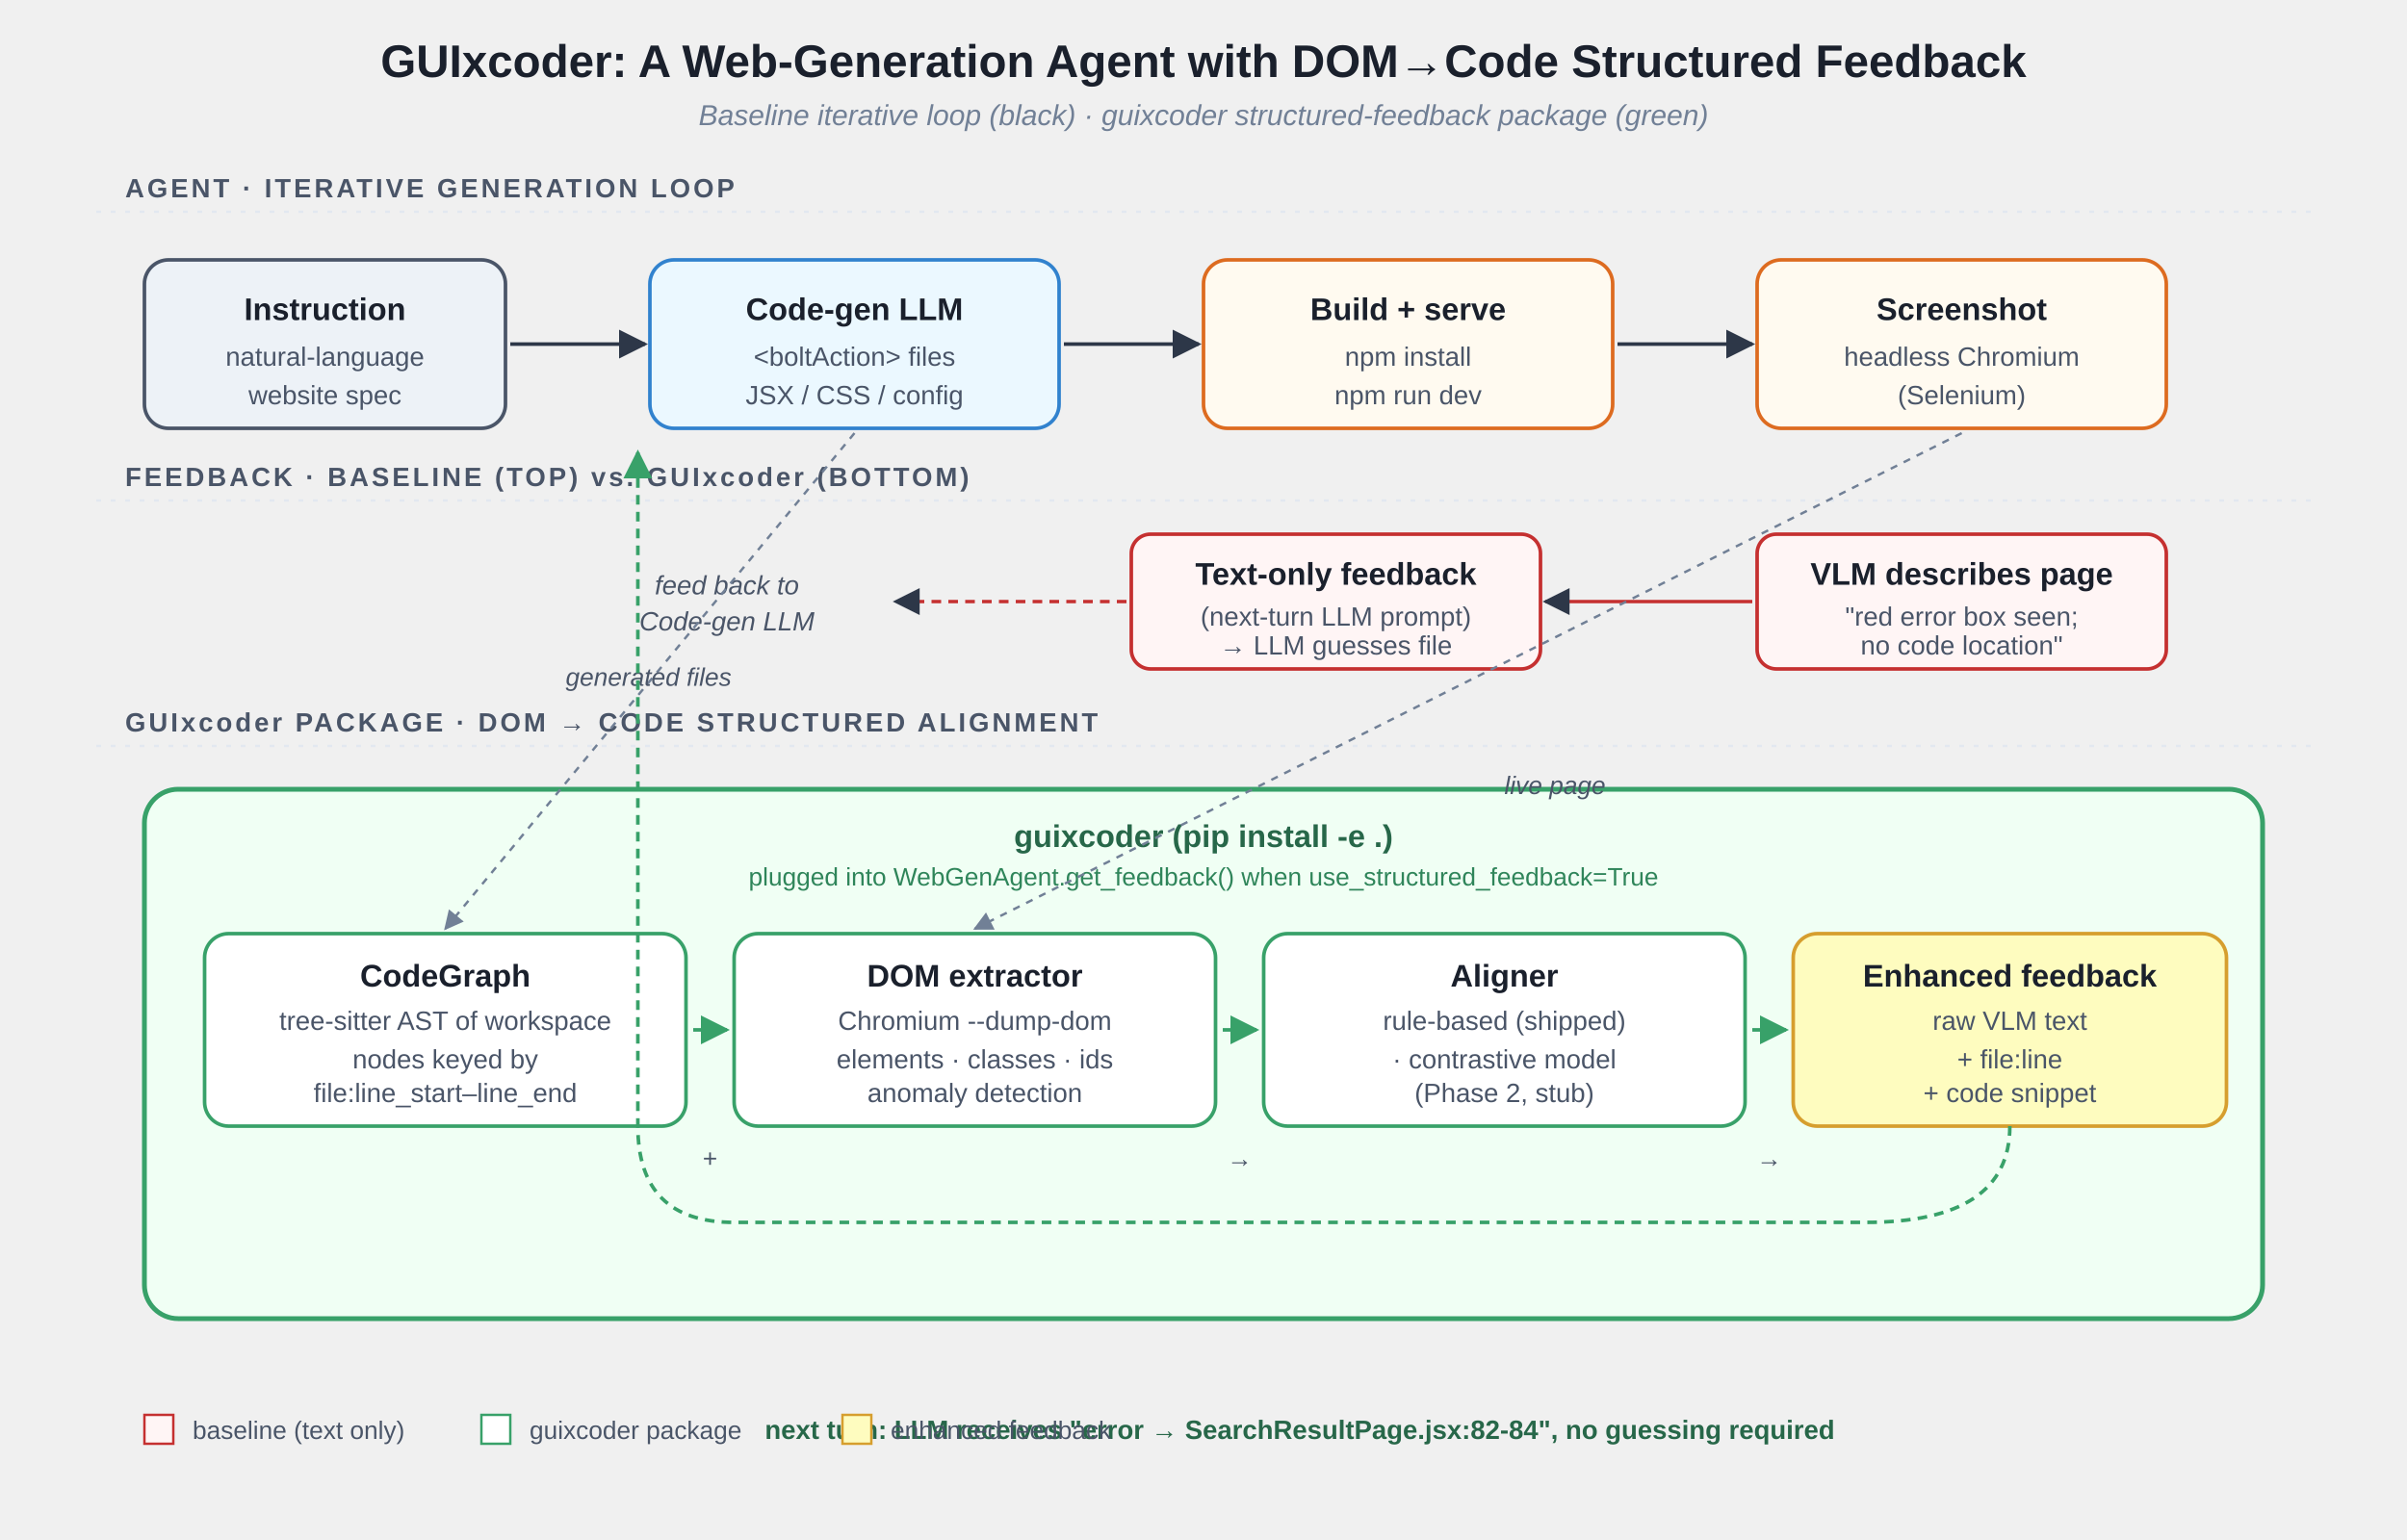
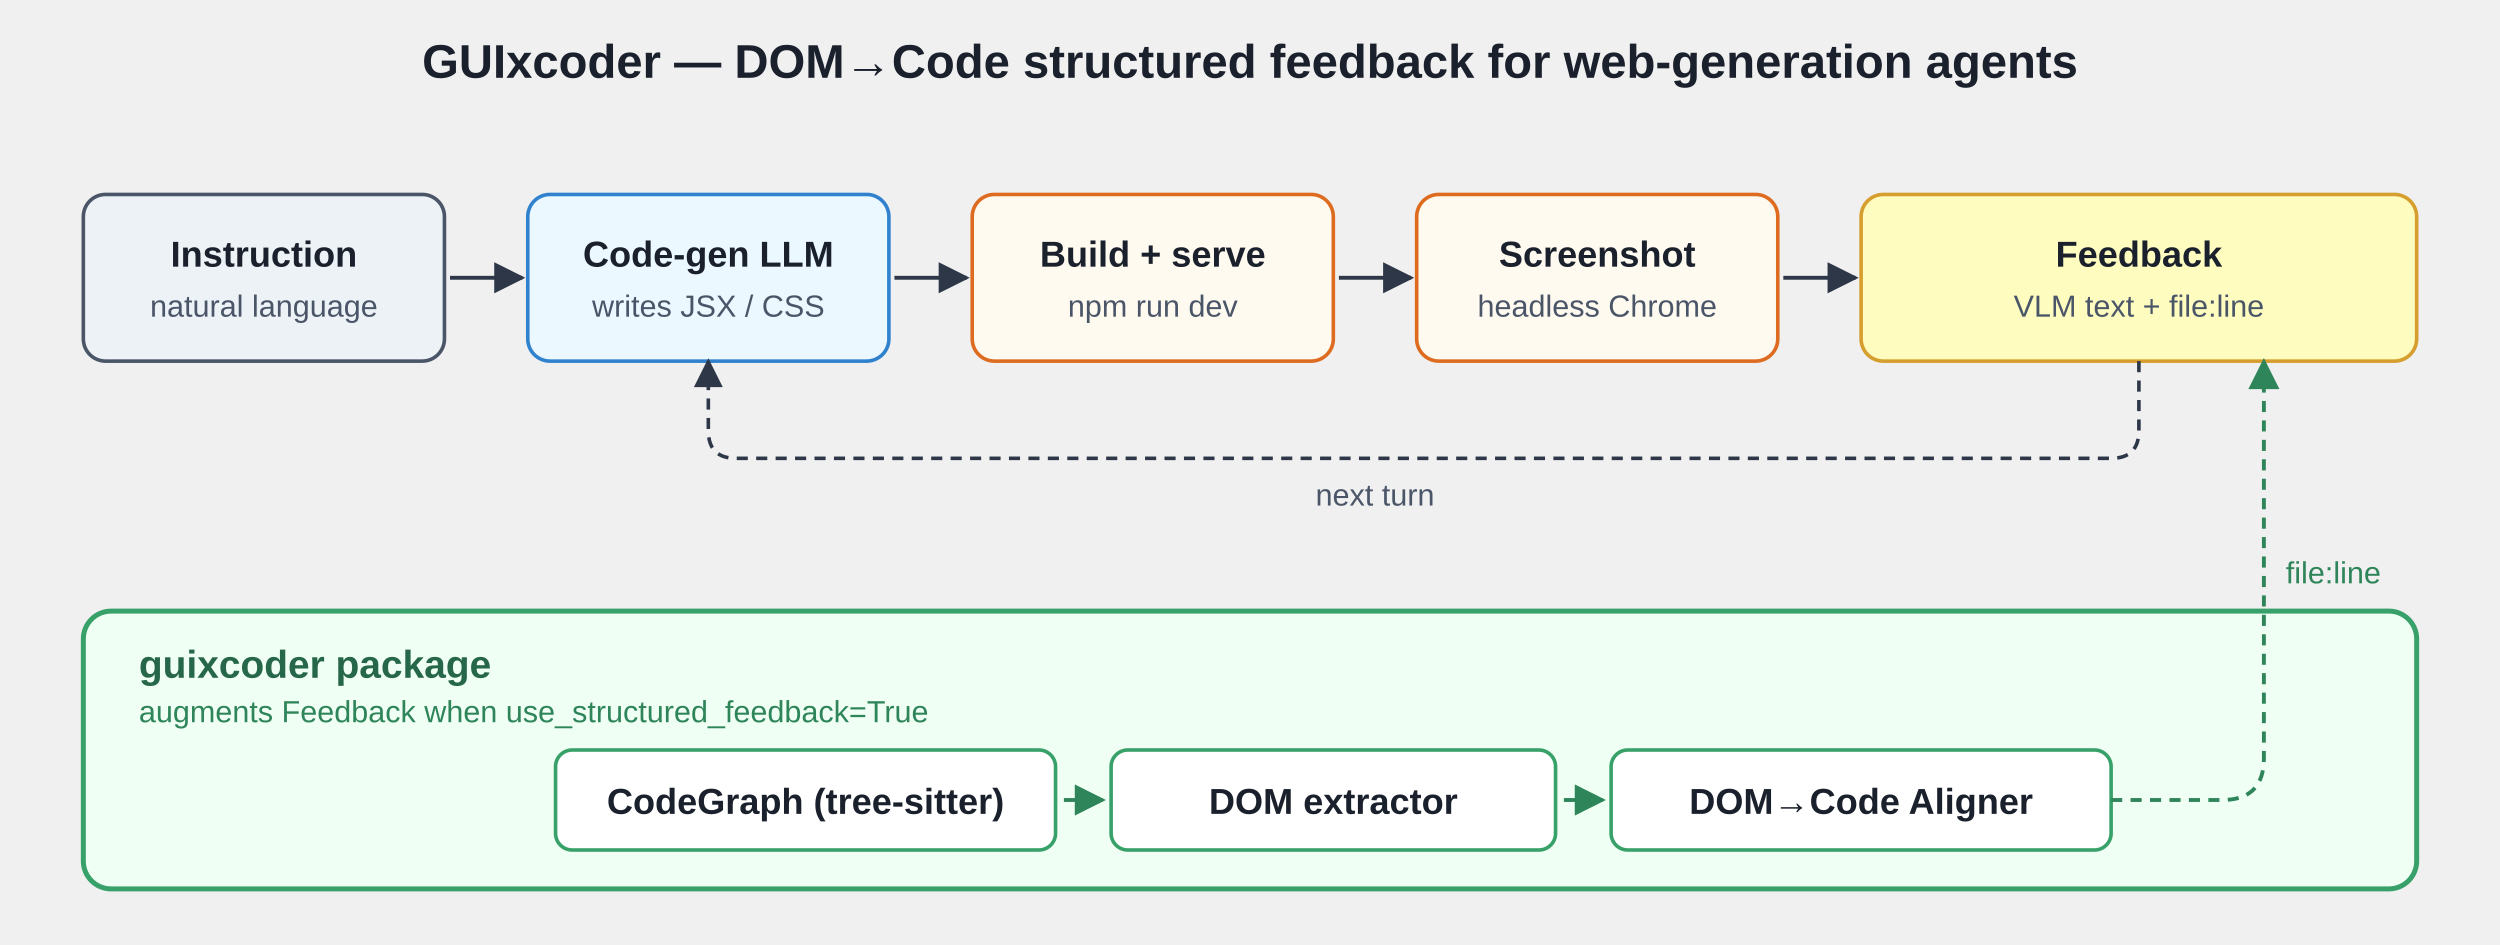
- <svg xmlns="http://www.w3.org/2000/svg" viewBox="0 0 1000 640" font-family="-apple-system, 'Segoe UI', 'Helvetica Neue', Arial, sans-serif">
+ <svg xmlns="http://www.w3.org/2000/svg" viewBox="0 0 900 340" font-family="-apple-system, 'Segoe UI', Arial, sans-serif">
  <defs>
    <marker id="arr" viewBox="0 0 10 10" refX="9" refY="5" markerWidth="8" markerHeight="8" orient="auto">
      <path d="M 0 0 L 10 5 L 0 10 z" fill="#2d3748" />
    </marker>
-     <marker id="arr-mute" viewBox="0 0 10 10" refX="9" refY="5" markerWidth="8" markerHeight="8" orient="auto">
-       <path d="M 0 0 L 10 5 L 0 10 z" fill="#718096" />
-     </marker>
-     <marker id="arr-accent" viewBox="0 0 10 10" refX="9" refY="5" markerWidth="8" markerHeight="8" orient="auto">
-       <path d="M 0 0 L 10 5 L 0 10 z" fill="#38a169" />
+     <marker id="arr-g" viewBox="0 0 10 10" refX="9" refY="5" markerWidth="8" markerHeight="8" orient="auto">
+       <path d="M 0 0 L 10 5 L 0 10 z" fill="#2f855a" />
    </marker>
    <style>
-       .title { font-size: 19px; font-weight: 700; fill: #1a202c; }
-       .subtitle { font-size: 12px; fill: #718096; font-style: italic; }
-       .lane { font-size: 11px; font-weight: 700; fill: #4a5568; letter-spacing: 1.2px; }
-       .node-title { font-size: 13px; font-weight: 700; fill: #1a202c; }
-       .node-sub { font-size: 11px; fill: #4a5568; }
-       .edge-label { font-size: 10.5px; fill: #4a5568; }
-       .pkg-title { font-size: 13px; font-weight: 700; fill: #276749; }
-       .pkg-sub { font-size: 10.5px; fill: #2f855a; }
-       .highlight { font-size: 11px; font-weight: 600; fill: #276749; }
+       .title { font-size: 17px; font-weight: 700; fill: #1a202c; }
+       .box-title { font-size: 13px; font-weight: 600; fill: #1a202c; }
+       .pkg-title { font-size: 14px; font-weight: 700; fill: #276749; }
+       .sub { font-size: 11px; fill: #4a5568; }
+       .g-sub { font-size: 11px; fill: #2f855a; }
    </style>
  </defs>
-   <text x="500" y="32" class="title" text-anchor="middle">
-     GUIxcoder: A Web-Generation Agent with DOM→Code Structured Feedback
-   </text>
-   <text x="500" y="52" class="subtitle" text-anchor="middle">
-     Baseline iterative loop (black) · guixcoder structured-feedback package (green)
-   </text>
-   <line x1="40" y1="88" x2="960" y2="88" stroke="#e2e8f0" stroke-dasharray="2 4" />
-   <text x="52" y="82" class="lane">AGENT · ITERATIVE GENERATION LOOP</text>
-   <rect x="60" y="108" width="150" height="70" rx="10" fill="#edf2f7" stroke="#4a5568" stroke-width="1.5" />
-   <text x="135" y="133" class="node-title" text-anchor="middle">Instruction</text>
-   <text x="135" y="152" class="node-sub" text-anchor="middle">natural-language</text>
-   <text x="135" y="168" class="node-sub" text-anchor="middle">website spec</text>
-   <line x1="212" y1="143" x2="268" y2="143" stroke="#2d3748" stroke-width="1.5" marker-end="url(#arr)" />
-   <rect x="270" y="108" width="170" height="70" rx="10" fill="#ebf8ff" stroke="#3182ce" stroke-width="1.5" />
-   <text x="355" y="133" class="node-title" text-anchor="middle">Code-gen LLM</text>
-   <text x="355" y="152" class="node-sub" text-anchor="middle">&lt;boltAction&gt; files</text>
-   <text x="355" y="168" class="node-sub" text-anchor="middle">JSX / CSS / config</text>
-   <line x1="442" y1="143" x2="498" y2="143" stroke="#2d3748" stroke-width="1.5" marker-end="url(#arr)" />
-   <rect x="500" y="108" width="170" height="70" rx="10" fill="#fffaf0" stroke="#dd6b20" stroke-width="1.5" />
-   <text x="585" y="133" class="node-title" text-anchor="middle">Build + serve</text>
-   <text x="585" y="152" class="node-sub" text-anchor="middle">npm install</text>
-   <text x="585" y="168" class="node-sub" text-anchor="middle">npm run dev</text>
-   <line x1="672" y1="143" x2="728" y2="143" stroke="#2d3748" stroke-width="1.5" marker-end="url(#arr)" />
-   <rect x="730" y="108" width="170" height="70" rx="10" fill="#fffaf0" stroke="#dd6b20" stroke-width="1.5" />
-   <text x="815" y="133" class="node-title" text-anchor="middle">Screenshot</text>
-   <text x="815" y="152" class="node-sub" text-anchor="middle">headless Chromium</text>
-   <text x="815" y="168" class="node-sub" text-anchor="middle">(Selenium)</text>
-   <line x1="40" y1="208" x2="960" y2="208" stroke="#e2e8f0" stroke-dasharray="2 4" />
-   <text x="52" y="202" class="lane">FEEDBACK · BASELINE (TOP) vs. GUIxcoder (BOTTOM)</text>
-   <rect x="730" y="222" width="170" height="56" rx="8" fill="#fff5f5" stroke="#c53030" stroke-width="1.5" />
-   <text x="815" y="243" class="node-title" text-anchor="middle">VLM describes page</text>
-   <text x="815" y="260" class="node-sub" text-anchor="middle">"red error box seen;</text>
-   <text x="815" y="272" class="node-sub" text-anchor="middle">no code location"</text>
-   <line x1="728" y1="250" x2="642" y2="250" stroke="#c53030" stroke-width="1.4" marker-end="url(#arr)" />
-   <rect x="470" y="222" width="170" height="56" rx="8" fill="#fff5f5" stroke="#c53030" stroke-width="1.5" stroke-dasharray="0" />
-   <text x="555" y="243" class="node-title" text-anchor="middle">Text-only feedback</text>
-   <text x="555" y="260" class="node-sub" text-anchor="middle">(next-turn LLM prompt)</text>
-   <text x="555" y="272" class="node-sub" text-anchor="middle">→ LLM guesses file</text>
-   <line x1="468" y1="250" x2="372" y2="250" stroke="#c53030" stroke-width="1.4" stroke-dasharray="4 3" marker-end="url(#arr)" />
-   <text x="302" y="247" class="node-sub" text-anchor="middle" font-style="italic">feed back to</text>
-   <text x="302" y="262" class="node-sub" text-anchor="middle" font-style="italic">Code-gen LLM</text>
-   <line x1="40" y1="310" x2="960" y2="310" stroke="#e2e8f0" stroke-dasharray="2 4" />
-   <text x="52" y="304" class="lane">GUIxcoder PACKAGE · DOM → CODE STRUCTURED ALIGNMENT</text>
-   <rect x="60" y="328" width="880" height="220" rx="14" fill="#f0fff4" stroke="#38a169" stroke-width="2" />
-   <text x="500" y="352" class="pkg-title" text-anchor="middle">guixcoder (pip install -e .)</text>
-   <text x="500" y="368" class="pkg-sub" text-anchor="middle">
-     plugged into WebGenAgent.get_feedback() when use_structured_feedback=True
-   </text>
-   <rect x="85" y="388" width="200" height="80" rx="10" fill="#ffffff" stroke="#38a169" stroke-width="1.5" />
-   <text x="185" y="410" class="node-title" text-anchor="middle">CodeGraph</text>
-   <text x="185" y="428" class="node-sub" text-anchor="middle">tree-sitter AST of workspace</text>
-   <text x="185" y="444" class="node-sub" text-anchor="middle">nodes keyed by</text>
-   <text x="185" y="458" class="node-sub" text-anchor="middle">file:line_start–line_end</text>
-   <rect x="305" y="388" width="200" height="80" rx="10" fill="#ffffff" stroke="#38a169" stroke-width="1.5" />
-   <text x="405" y="410" class="node-title" text-anchor="middle">DOM extractor</text>
-   <text x="405" y="428" class="node-sub" text-anchor="middle">Chromium --dump-dom</text>
-   <text x="405" y="444" class="node-sub" text-anchor="middle">elements · classes · ids</text>
-   <text x="405" y="458" class="node-sub" text-anchor="middle">anomaly detection</text>
-   <rect x="525" y="388" width="200" height="80" rx="10" fill="#ffffff" stroke="#38a169" stroke-width="1.5" />
-   <text x="625" y="410" class="node-title" text-anchor="middle">Aligner</text>
-   <text x="625" y="428" class="node-sub" text-anchor="middle">rule-based (shipped)</text>
-   <text x="625" y="444" class="node-sub" text-anchor="middle">· contrastive model</text>
-   <text x="625" y="458" class="node-sub" text-anchor="middle">(Phase 2, stub)</text>
-   <rect x="745" y="388" width="180" height="80" rx="10" fill="#fefcbf" stroke="#d69e2e" stroke-width="1.5" />
-   <text x="835" y="410" class="node-title" text-anchor="middle">Enhanced feedback</text>
-   <text x="835" y="428" class="node-sub" text-anchor="middle">raw VLM text</text>
-   <text x="835" y="444" class="node-sub" text-anchor="middle">+ file:line</text>
-   <text x="835" y="458" class="node-sub" text-anchor="middle">+ code snippet</text>
-   <line x1="288" y1="428" x2="302" y2="428" stroke="#38a169" stroke-width="1.5" marker-end="url(#arr-accent)" />
-   <line x1="508" y1="428" x2="522" y2="428" stroke="#38a169" stroke-width="1.5" marker-end="url(#arr-accent)" />
-   <line x1="728" y1="428" x2="742" y2="428" stroke="#38a169" stroke-width="1.5" marker-end="url(#arr-accent)" />
-   <text x="295" y="485" class="edge-label" text-anchor="middle">+</text>
-   <text x="515" y="485" class="edge-label" text-anchor="middle">→</text>
-   <text x="735" y="485" class="edge-label" text-anchor="middle">→</text>
-   <line x1="355" y1="180" x2="185" y2="386" stroke="#718096" stroke-width="1" stroke-dasharray="3 3" marker-end="url(#arr-mute)" />
-   <text x="235" y="285" class="edge-label" fill="#718096" font-style="italic">generated files</text>
-   <line x1="815" y1="180" x2="405" y2="386" stroke="#718096" stroke-width="1" stroke-dasharray="3 3" marker-end="url(#arr-mute)" />
-   <text x="625" y="330" class="edge-label" fill="#718096" font-style="italic">live page</text>
-   <path d="M 835 468 q 0 40 -60 40 l -470 0 q -40 0 -40 -40 l 0 -280" fill="none" stroke="#38a169" stroke-width="1.5" stroke-dasharray="4 3" marker-end="url(#arr-accent)" />
-   <text x="540" y="598" class="highlight" text-anchor="middle">
-     next turn: LLM receives "error → SearchResultPage.jsx:82-84", no guessing required
-   </text>
-   <g transform="translate(60, 588)">
-     <rect x="0" y="0" width="12" height="12" fill="#fff5f5" stroke="#c53030" />
-     <text x="20" y="10" class="edge-label">baseline (text only)</text>
-     <rect x="140" y="0" width="12" height="12" fill="#ffffff" stroke="#38a169" />
-     <text x="160" y="10" class="edge-label">guixcoder package</text>
-     <rect x="290" y="0" width="12" height="12" fill="#fefcbf" stroke="#d69e2e" />
-     <text x="310" y="10" class="edge-label">enhanced feedback</text>
-   </g>
+   <text x="450" y="28" class="title" text-anchor="middle">GUIxcoder — DOM→Code structured feedback for web-generation agents</text>
+   <rect x="30" y="70" width="130" height="60" rx="8" fill="#edf2f7" stroke="#4a5568" stroke-width="1.3" />
+   <text x="95" y="96" class="box-title" text-anchor="middle">Instruction</text>
+   <text x="95" y="114" class="sub" text-anchor="middle">natural language</text>
+   <rect x="190" y="70" width="130" height="60" rx="8" fill="#ebf8ff" stroke="#3182ce" stroke-width="1.3" />
+   <text x="255" y="96" class="box-title" text-anchor="middle">Code-gen LLM</text>
+   <text x="255" y="114" class="sub" text-anchor="middle">writes JSX / CSS</text>
+   <rect x="350" y="70" width="130" height="60" rx="8" fill="#fffaf0" stroke="#dd6b20" stroke-width="1.3" />
+   <text x="415" y="96" class="box-title" text-anchor="middle">Build + serve</text>
+   <text x="415" y="114" class="sub" text-anchor="middle">npm run dev</text>
+   <rect x="510" y="70" width="130" height="60" rx="8" fill="#fffaf0" stroke="#dd6b20" stroke-width="1.3" />
+   <text x="575" y="96" class="box-title" text-anchor="middle">Screenshot</text>
+   <text x="575" y="114" class="sub" text-anchor="middle">headless Chrome</text>
+   <rect x="670" y="70" width="200" height="60" rx="8" fill="#fefcbf" stroke="#d69e2e" stroke-width="1.3" />
+   <text x="770" y="96" class="box-title" text-anchor="middle">Feedback</text>
+   <text x="770" y="114" class="sub" text-anchor="middle">VLM text + file:line</text>
+   <line x1="162" y1="100" x2="188" y2="100" stroke="#2d3748" stroke-width="1.4" marker-end="url(#arr)" />
+   <line x1="322" y1="100" x2="348" y2="100" stroke="#2d3748" stroke-width="1.4" marker-end="url(#arr)" />
+   <line x1="482" y1="100" x2="508" y2="100" stroke="#2d3748" stroke-width="1.4" marker-end="url(#arr)" />
+   <line x1="642" y1="100" x2="668" y2="100" stroke="#2d3748" stroke-width="1.4" marker-end="url(#arr)" />
+   <path d="M 770 130 v 25 q 0 10 -10 10 h -495 q -10 0 -10 -10 v -25" fill="none" stroke="#2d3748" stroke-width="1.3" stroke-dasharray="4 3" marker-end="url(#arr)" />
+   <text x="495" y="182" class="sub" text-anchor="middle">next turn</text>
+   <rect x="30" y="220" width="840" height="100" rx="10" fill="#f0fff4" stroke="#38a169" stroke-width="1.8" />
+   <text x="50" y="244" class="pkg-title">guixcoder package</text>
+   <text x="50" y="260" class="g-sub">augments Feedback when use_structured_feedback=True</text>
+   <rect x="200" y="270" width="180" height="36" rx="6" fill="#ffffff" stroke="#38a169" stroke-width="1.3" />
+   <text x="290" y="293" class="box-title" text-anchor="middle">CodeGraph (tree-sitter)</text>
+   <rect x="400" y="270" width="160" height="36" rx="6" fill="#ffffff" stroke="#38a169" stroke-width="1.3" />
+   <text x="480" y="293" class="box-title" text-anchor="middle">DOM extractor</text>
+   <rect x="580" y="270" width="180" height="36" rx="6" fill="#ffffff" stroke="#38a169" stroke-width="1.3" />
+   <text x="670" y="293" class="box-title" text-anchor="middle">DOM→Code Aligner</text>
+   <line x1="383" y1="288" x2="397" y2="288" stroke="#2f855a" stroke-width="1.4" marker-end="url(#arr-g)" />
+   <line x1="563" y1="288" x2="577" y2="288" stroke="#2f855a" stroke-width="1.4" marker-end="url(#arr-g)" />
+   <path d="M 760 288 h 40 q 15 0 15 -15 v -143" fill="none" stroke="#2f855a" stroke-width="1.4" stroke-dasharray="4 3" marker-end="url(#arr-g)" />
+   <text x="840" y="210" class="g-sub" text-anchor="middle">file:line</text>
</svg>
